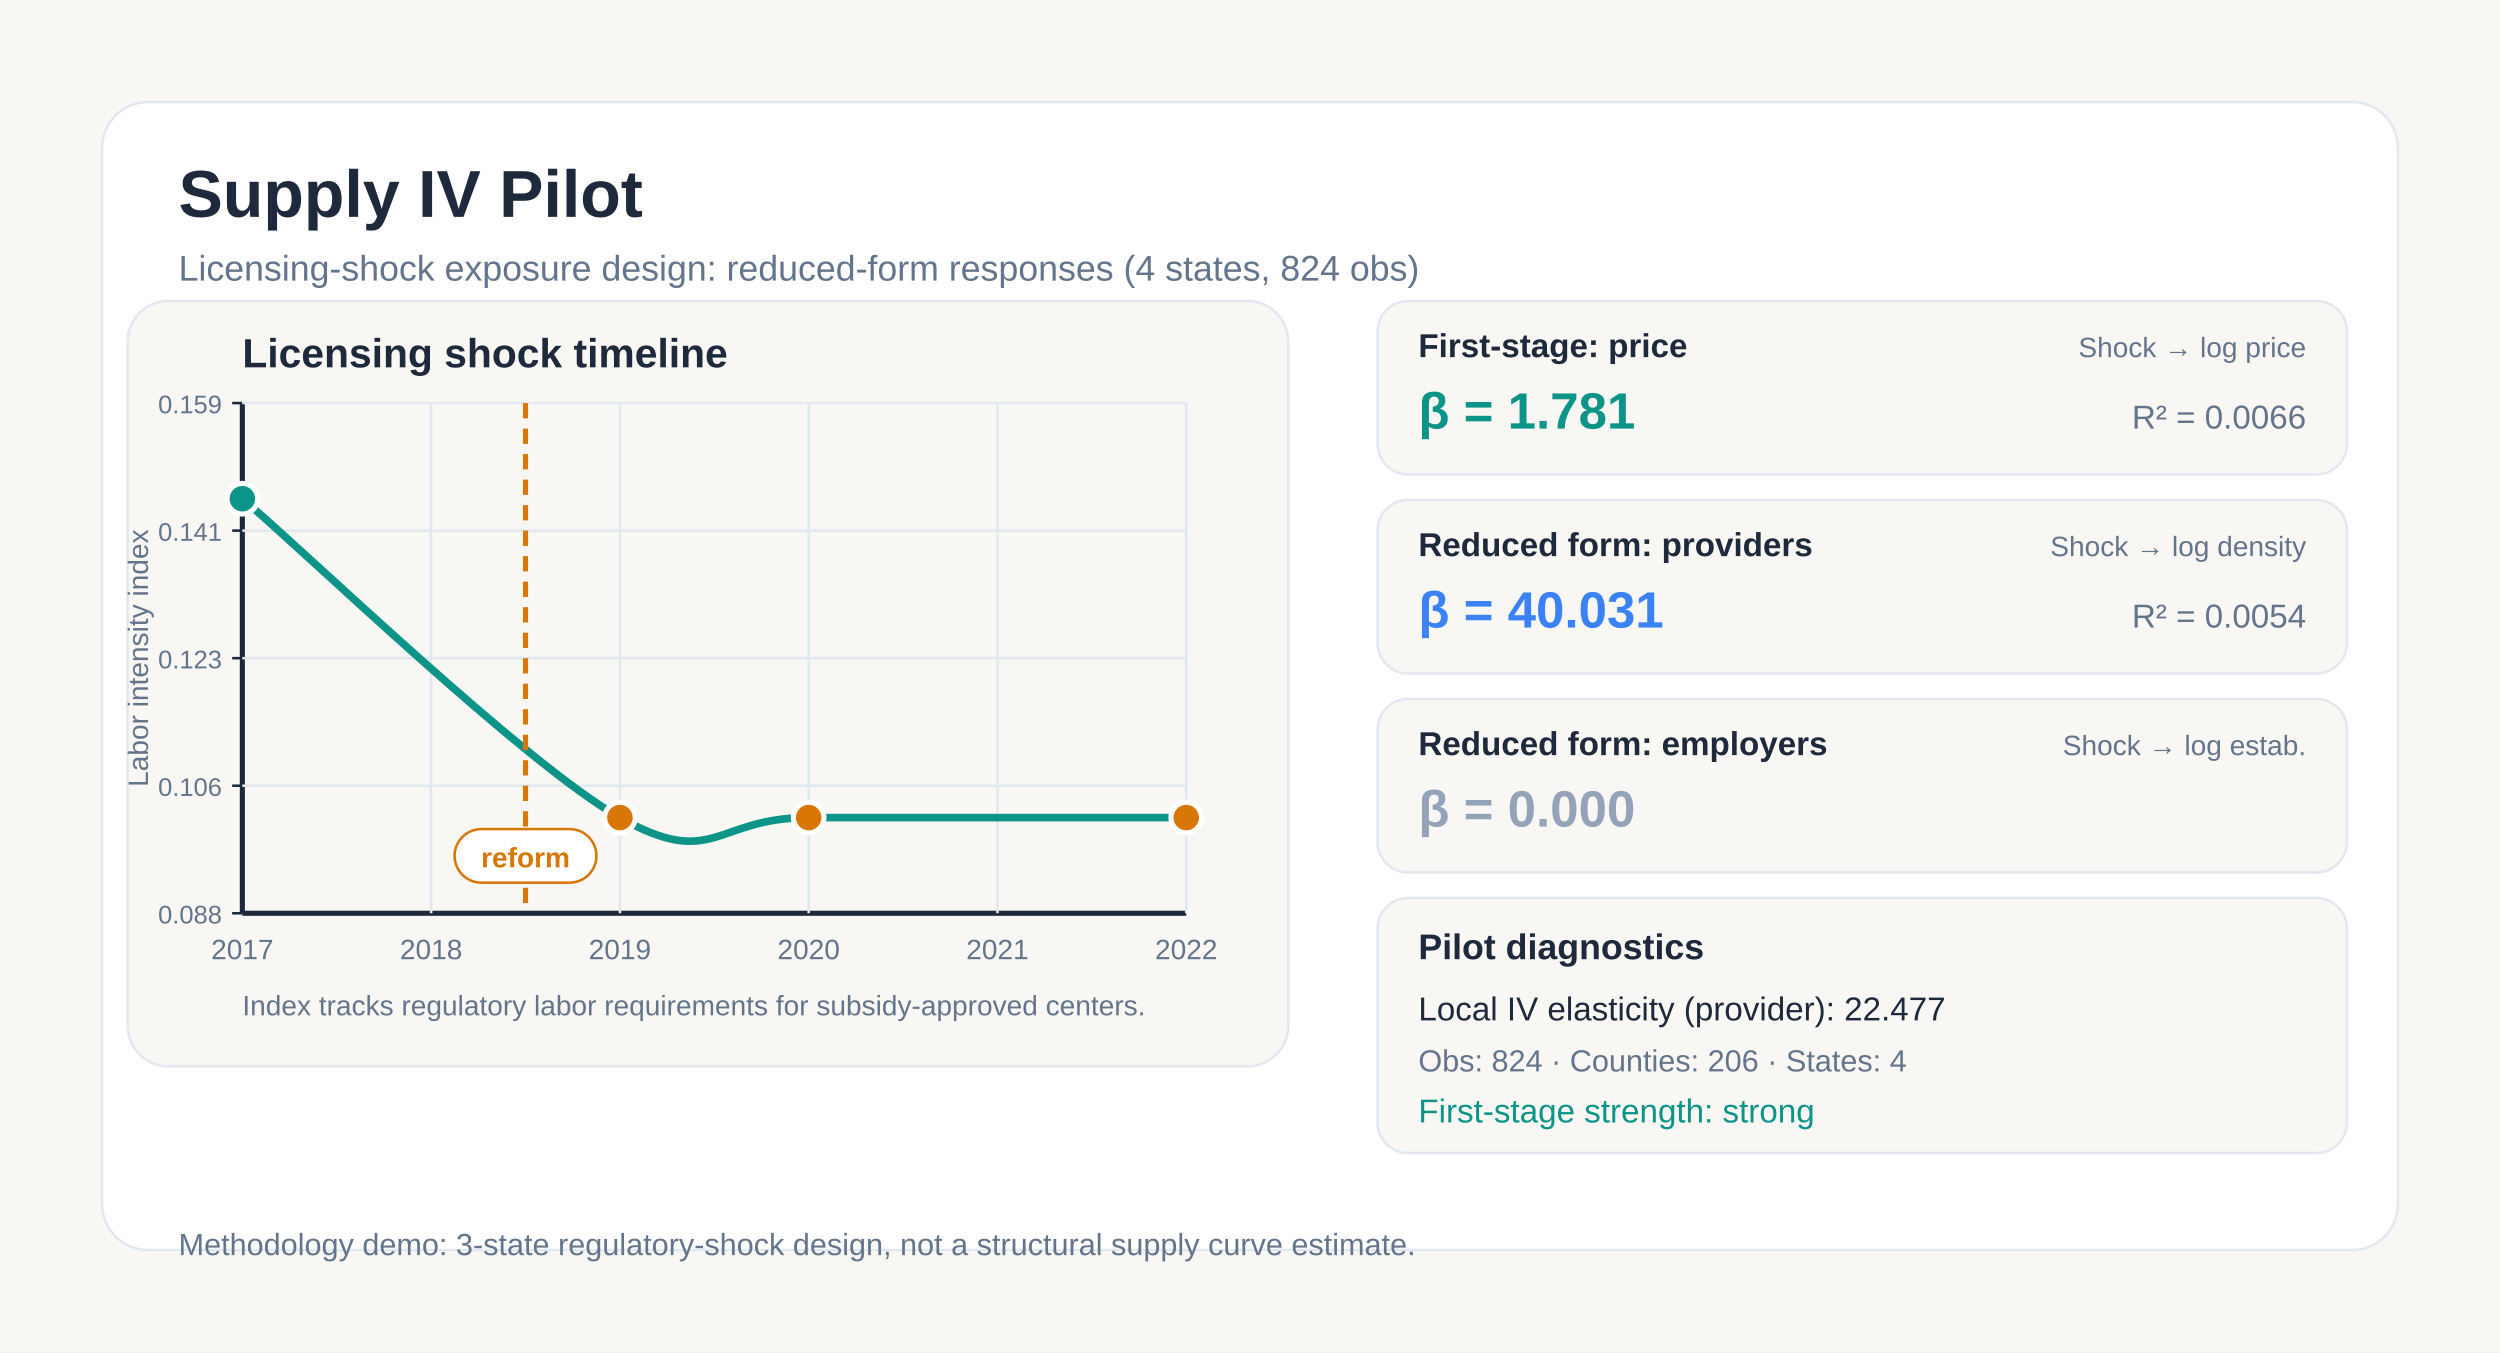
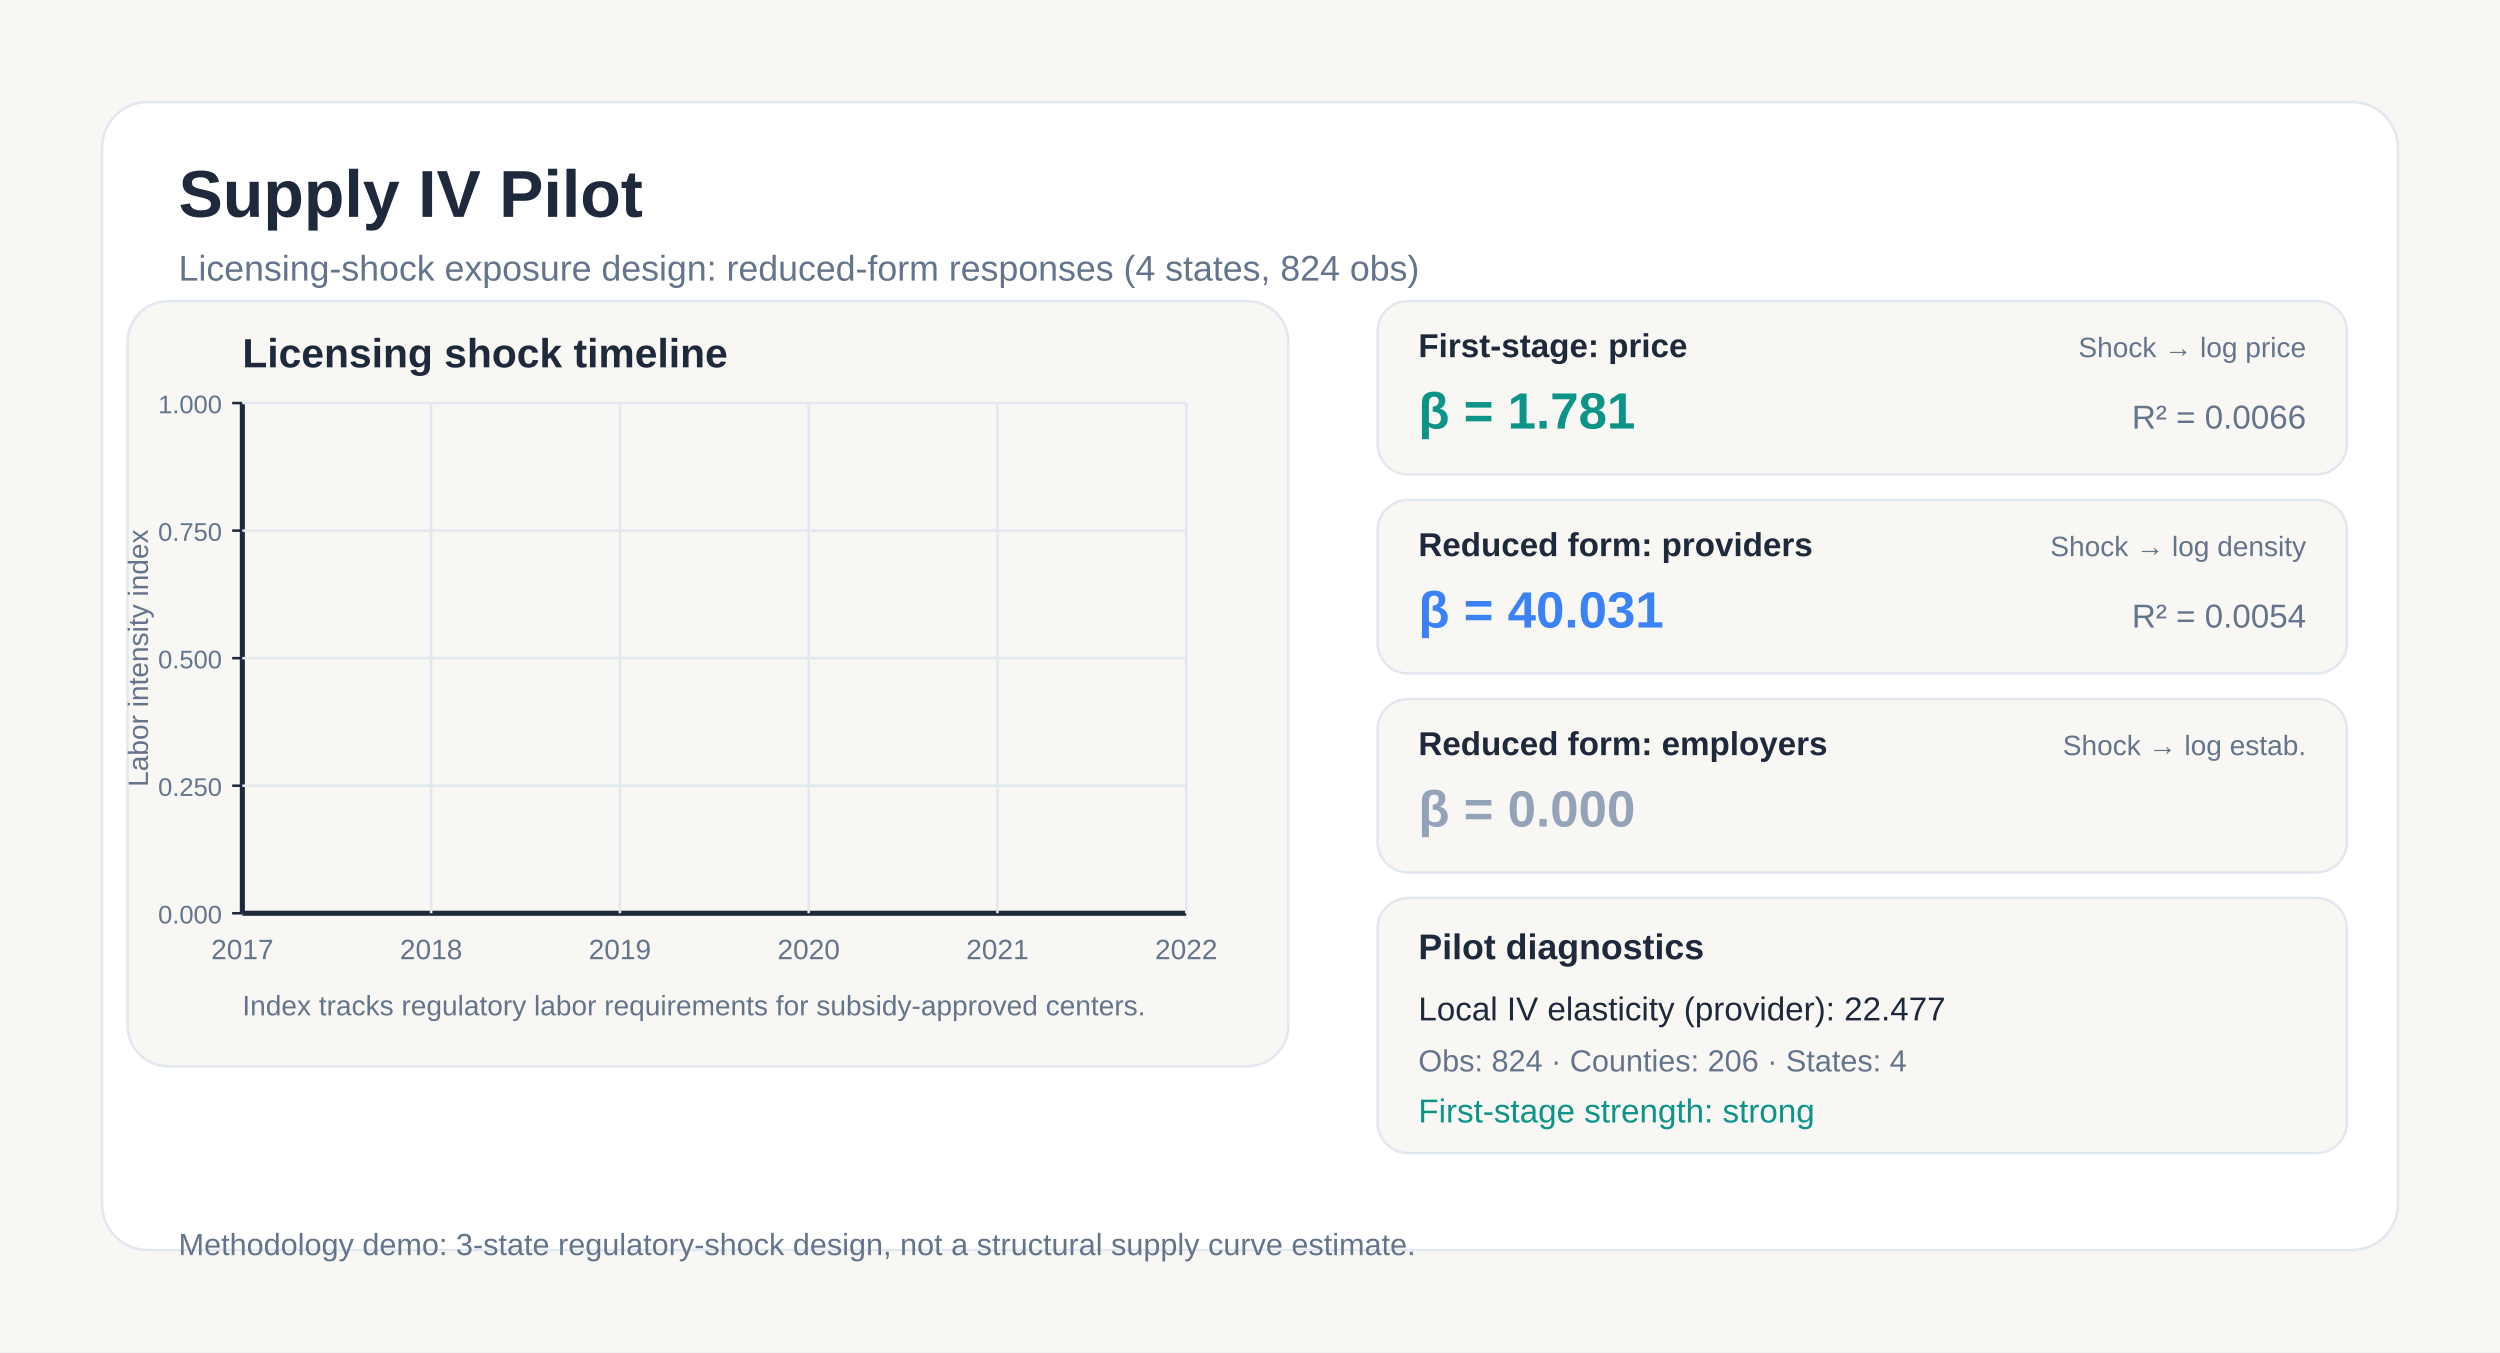
<svg xmlns="http://www.w3.org/2000/svg" width="980" height="530" viewBox="0 0 980 530" role="img">
  <rect x="0.0" y="0.0" width="980.0" height="530.0" fill="#f8f7f4" />
  <rect x="40.0" y="40.0" width="900.0" height="450.0" fill="#ffffff" stroke="#e2e8f0" stroke-width="1" rx="18" ry="18" />
  <text x="70.0" y="85.0" font-family="Arial, sans-serif" font-size="26" font-weight="700" fill="#1e293b" text-anchor="start">Supply IV Pilot</text>
  <text x="70.0" y="110.0" font-family="Arial, sans-serif" font-size="14" font-weight="400" fill="#64748b" text-anchor="start">Licensing-shock exposure design: reduced-form responses (4 states, 824 obs)</text>
  <rect x="50.0" y="118.0" width="455.0" height="300.0" fill="#f8f7f4" stroke="#e2e8f0" stroke-width="1" rx="16" ry="16" />
  <text x="95.0" y="144.0" font-family="Arial, sans-serif" font-size="16" font-weight="700" fill="#1e293b" text-anchor="start">Licensing shock timeline</text>
  <line x1="95.0" y1="158.0" x2="95.0" y2="358.0" stroke="#1e293b" stroke-width="2" />
  <line x1="95.0" y1="358.0" x2="465.0" y2="358.0" stroke="#1e293b" stroke-width="2" />
  <line x1="91.0" y1="358.0" x2="95.0" y2="358.0" stroke="#1e293b" stroke-width="1" />
-   <text x="87.0" y="362.0" font-family="Arial, sans-serif" font-size="10" font-weight="400" fill="#64748b" text-anchor="end">0.088</text>
+   <text x="87.0" y="362.0" font-family="Arial, sans-serif" font-size="10" font-weight="400" fill="#64748b" text-anchor="end">0.000</text>
  <line x1="91.0" y1="308.0" x2="95.0" y2="308.0" stroke="#1e293b" stroke-width="1" />
  <line x1="95.0" y1="308.0" x2="465.0" y2="308.0" stroke="#e2e8f0" stroke-width="1" />
-   <text x="87.0" y="312.0" font-family="Arial, sans-serif" font-size="10" font-weight="400" fill="#64748b" text-anchor="end">0.106</text>
+   <text x="87.0" y="312.0" font-family="Arial, sans-serif" font-size="10" font-weight="400" fill="#64748b" text-anchor="end">0.250</text>
  <line x1="91.0" y1="258.0" x2="95.0" y2="258.0" stroke="#1e293b" stroke-width="1" />
  <line x1="95.0" y1="258.0" x2="465.0" y2="258.0" stroke="#e2e8f0" stroke-width="1" />
-   <text x="87.0" y="262.0" font-family="Arial, sans-serif" font-size="10" font-weight="400" fill="#64748b" text-anchor="end">0.123</text>
+   <text x="87.0" y="262.0" font-family="Arial, sans-serif" font-size="10" font-weight="400" fill="#64748b" text-anchor="end">0.500</text>
  <line x1="91.0" y1="208.0" x2="95.0" y2="208.0" stroke="#1e293b" stroke-width="1" />
  <line x1="95.0" y1="208.0" x2="465.0" y2="208.0" stroke="#e2e8f0" stroke-width="1" />
-   <text x="87.0" y="212.0" font-family="Arial, sans-serif" font-size="10" font-weight="400" fill="#64748b" text-anchor="end">0.141</text>
+   <text x="87.0" y="212.0" font-family="Arial, sans-serif" font-size="10" font-weight="400" fill="#64748b" text-anchor="end">0.750</text>
  <line x1="91.0" y1="158.0" x2="95.0" y2="158.0" stroke="#1e293b" stroke-width="1" />
  <line x1="95.0" y1="158.0" x2="465.0" y2="158.0" stroke="#e2e8f0" stroke-width="1" />
-   <text x="87.0" y="162.0" font-family="Arial, sans-serif" font-size="10" font-weight="400" fill="#64748b" text-anchor="end">0.159</text>
+   <text x="87.0" y="162.0" font-family="Arial, sans-serif" font-size="10" font-weight="400" fill="#64748b" text-anchor="end">1.000</text>
  <text x="58" y="258.0" font-family="Arial, sans-serif" font-size="11" font-weight="400" fill="#64748b" text-anchor="middle" transform="rotate(-90, 58, 258.0)">Labor intensity index</text>
  <text x="95.0" y="376.0" font-family="Arial, sans-serif" font-size="11" font-weight="400" fill="#64748b" text-anchor="middle">2017</text>
  <line x1="169.0" y1="158.0" x2="169.0" y2="358.0" stroke="#e2e8f0" stroke-width="1" />
  <text x="169.0" y="376.0" font-family="Arial, sans-serif" font-size="11" font-weight="400" fill="#64748b" text-anchor="middle">2018</text>
  <line x1="243.0" y1="158.0" x2="243.0" y2="358.0" stroke="#e2e8f0" stroke-width="1" />
  <text x="243.0" y="376.0" font-family="Arial, sans-serif" font-size="11" font-weight="400" fill="#64748b" text-anchor="middle">2019</text>
  <line x1="317.0" y1="158.0" x2="317.0" y2="358.0" stroke="#e2e8f0" stroke-width="1" />
  <text x="317.0" y="376.0" font-family="Arial, sans-serif" font-size="11" font-weight="400" fill="#64748b" text-anchor="middle">2020</text>
  <line x1="391.0" y1="158.0" x2="391.0" y2="358.0" stroke="#e2e8f0" stroke-width="1" />
  <text x="391.0" y="376.0" font-family="Arial, sans-serif" font-size="11" font-weight="400" fill="#64748b" text-anchor="middle">2021</text>
  <line x1="465.0" y1="158.0" x2="465.0" y2="358.0" stroke="#e2e8f0" stroke-width="1" />
  <text x="465.0" y="376.0" font-family="Arial, sans-serif" font-size="11" font-weight="400" fill="#64748b" text-anchor="middle">2022</text>
-   <path d="M 95.0,195.5 C 119.7,216.3 206.0,299.7 243.0,320.5 C 280.0,341.3 280.0,320.5 317.0,320.5 C 354.0,320.5 440.3,320.5 465.0,320.5" fill="none" stroke="#0d9488" stroke-width="3" stroke-linecap="round" stroke-linejoin="round" />
-   <circle cx="95.0" cy="195.5" r="6.0" fill="#0d9488" stroke="#ffffff" stroke-width="2" />
-   <circle cx="243.0" cy="320.5" r="6.0" fill="#d97706" stroke="#ffffff" stroke-width="2" />
-   <circle cx="317.0" cy="320.5" r="6.0" fill="#d97706" stroke="#ffffff" stroke-width="2" />
-   <circle cx="465.0" cy="320.5" r="6.0" fill="#d97706" stroke="#ffffff" stroke-width="2" />
-   <line x1="206.0" y1="158.0" x2="206.0" y2="358.0" stroke="#d97706" stroke-width="2" stroke-dasharray="6 4" />
-   <rect x="178.2" y="325.0" width="55.6" height="21.0" fill="#ffffff" stroke="#d97706" stroke-width="1" rx="10.5" ry="10.5" />
-   <text x="206.0" y="340.0" font-family="Arial, sans-serif" font-size="11" font-weight="600" fill="#d97706" text-anchor="middle">reform</text>
  <text x="95.0" y="398.0" font-family="Arial, sans-serif" font-size="11" font-weight="400" fill="#64748b" text-anchor="start">Index tracks regulatory labor requirements for subsidy-approved centers.</text>
  <rect x="540.0" y="118.0" width="380.0" height="68.0" fill="#f8f7f4" stroke="#e2e8f0" stroke-width="1" rx="12" ry="12" />
  <text x="556.0" y="140.0" font-family="Arial, sans-serif" font-size="13" font-weight="700" fill="#1e293b" text-anchor="start">First-stage: price</text>
  <text x="904.0" y="140.0" font-family="Arial, sans-serif" font-size="11" font-weight="400" fill="#64748b" text-anchor="end">Shock → log price</text>
  <text x="556.0" y="168.0" font-family="Arial, sans-serif" font-size="20" font-weight="700" fill="#0d9488" text-anchor="start">β = 1.781</text>
  <text x="904.0" y="168.0" font-family="Arial, sans-serif" font-size="13" font-weight="400" fill="#64748b" text-anchor="end">R² = 0.0066</text>
  <rect x="540.0" y="196.0" width="380.0" height="68.0" fill="#f8f7f4" stroke="#e2e8f0" stroke-width="1" rx="12" ry="12" />
  <text x="556.0" y="218.0" font-family="Arial, sans-serif" font-size="13" font-weight="700" fill="#1e293b" text-anchor="start">Reduced form: providers</text>
  <text x="904.0" y="218.0" font-family="Arial, sans-serif" font-size="11" font-weight="400" fill="#64748b" text-anchor="end">Shock → log density</text>
  <text x="556.0" y="246.0" font-family="Arial, sans-serif" font-size="20" font-weight="700" fill="#3b82f6" text-anchor="start">β = 40.031</text>
  <text x="904.0" y="246.0" font-family="Arial, sans-serif" font-size="13" font-weight="400" fill="#64748b" text-anchor="end">R² = 0.0054</text>
  <rect x="540.0" y="274.0" width="380.0" height="68.0" fill="#f8f7f4" stroke="#e2e8f0" stroke-width="1" rx="12" ry="12" />
  <text x="556.0" y="296.0" font-family="Arial, sans-serif" font-size="13" font-weight="700" fill="#1e293b" text-anchor="start">Reduced form: employers</text>
  <text x="904.0" y="296.0" font-family="Arial, sans-serif" font-size="11" font-weight="400" fill="#64748b" text-anchor="end">Shock → log estab.</text>
  <text x="556.0" y="324.0" font-family="Arial, sans-serif" font-size="20" font-weight="700" fill="#94a3b8" text-anchor="start">β = 0.000</text>
  <rect x="540.0" y="352.0" width="380.0" height="100.0" fill="#f8f7f4" stroke="#e2e8f0" stroke-width="1" rx="12" ry="12" />
  <text x="556.0" y="376.0" font-family="Arial, sans-serif" font-size="14" font-weight="700" fill="#1e293b" text-anchor="start">Pilot diagnostics</text>
  <text x="556.0" y="400.0" font-family="Arial, sans-serif" font-size="13" font-weight="400" fill="#1e293b" text-anchor="start">Local IV elasticity (provider): 22.477</text>
  <text x="556.0" y="420.0" font-family="Arial, sans-serif" font-size="12" font-weight="400" fill="#64748b" text-anchor="start">Obs: 824  ·  Counties: 206  ·  States: 4</text>
  <text x="556.0" y="440.0" font-family="Arial, sans-serif" font-size="13" font-weight="400" fill="#0d9488" text-anchor="start">First-stage strength: strong</text>
  <text x="70.0" y="492.0" font-family="Arial, sans-serif" font-size="12" font-weight="400" fill="#64748b" text-anchor="start">Methodology demo: 3-state regulatory-shock design, not a structural supply curve estimate.</text>
</svg>
